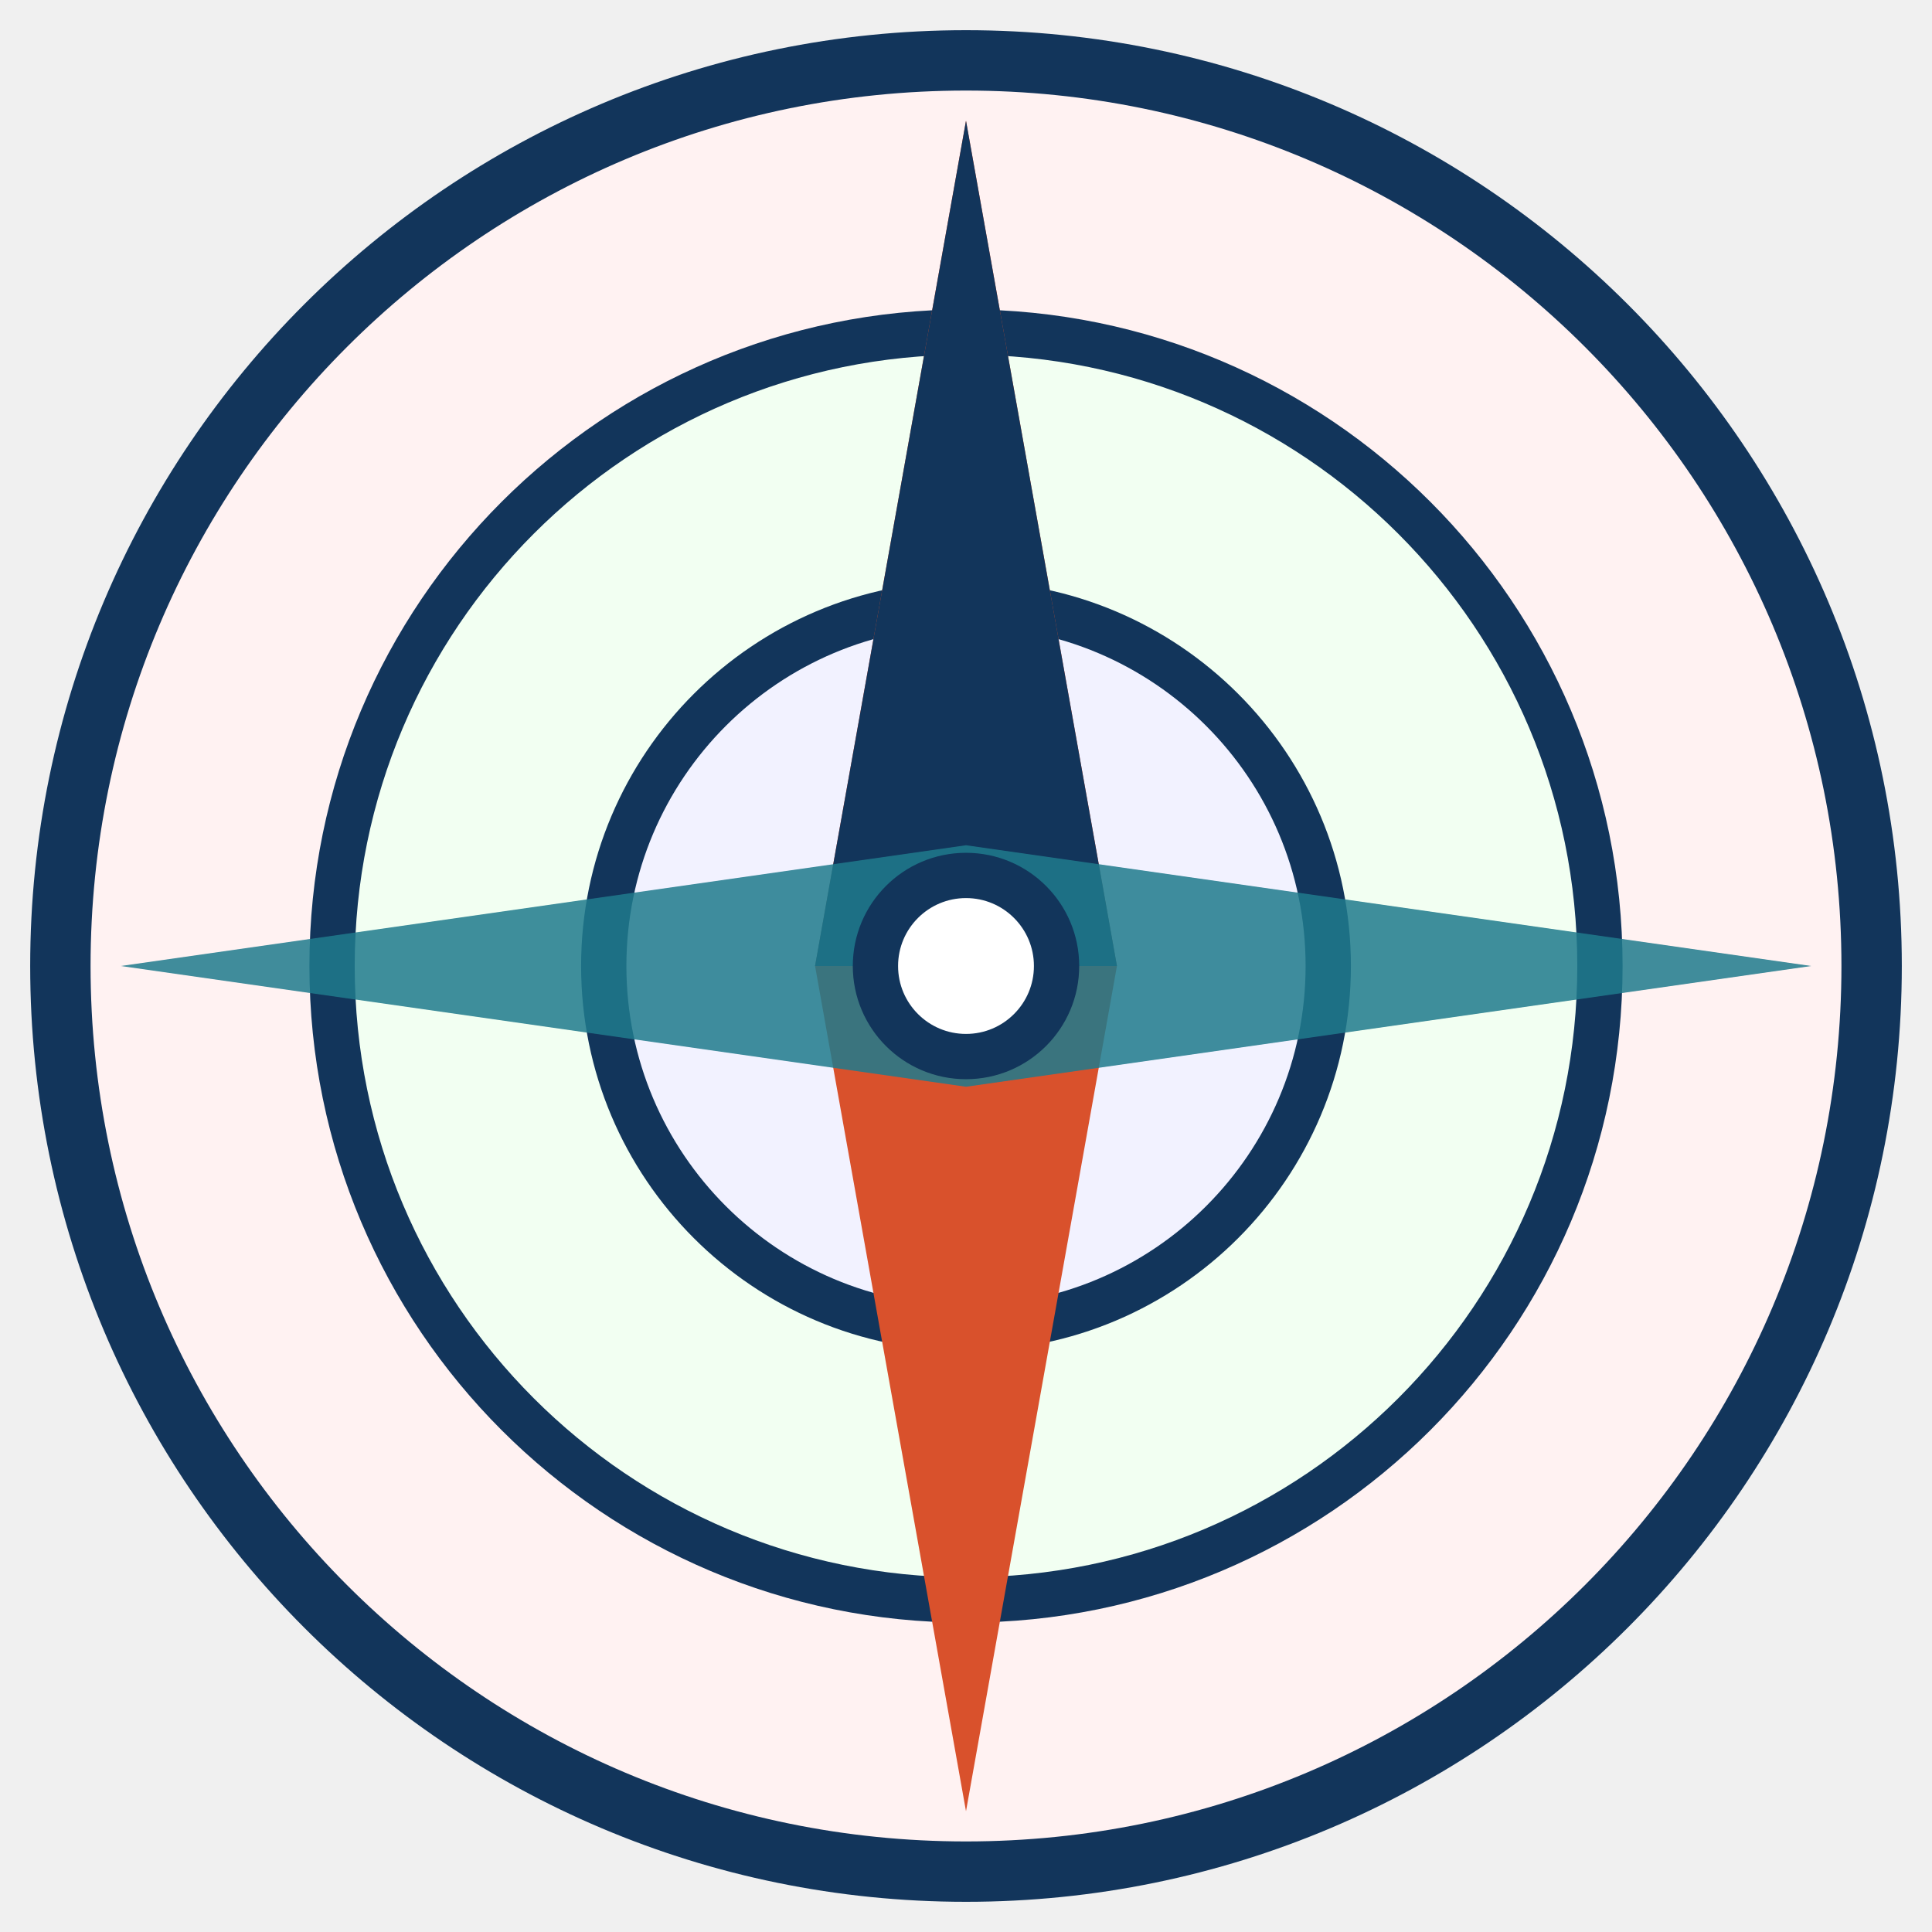
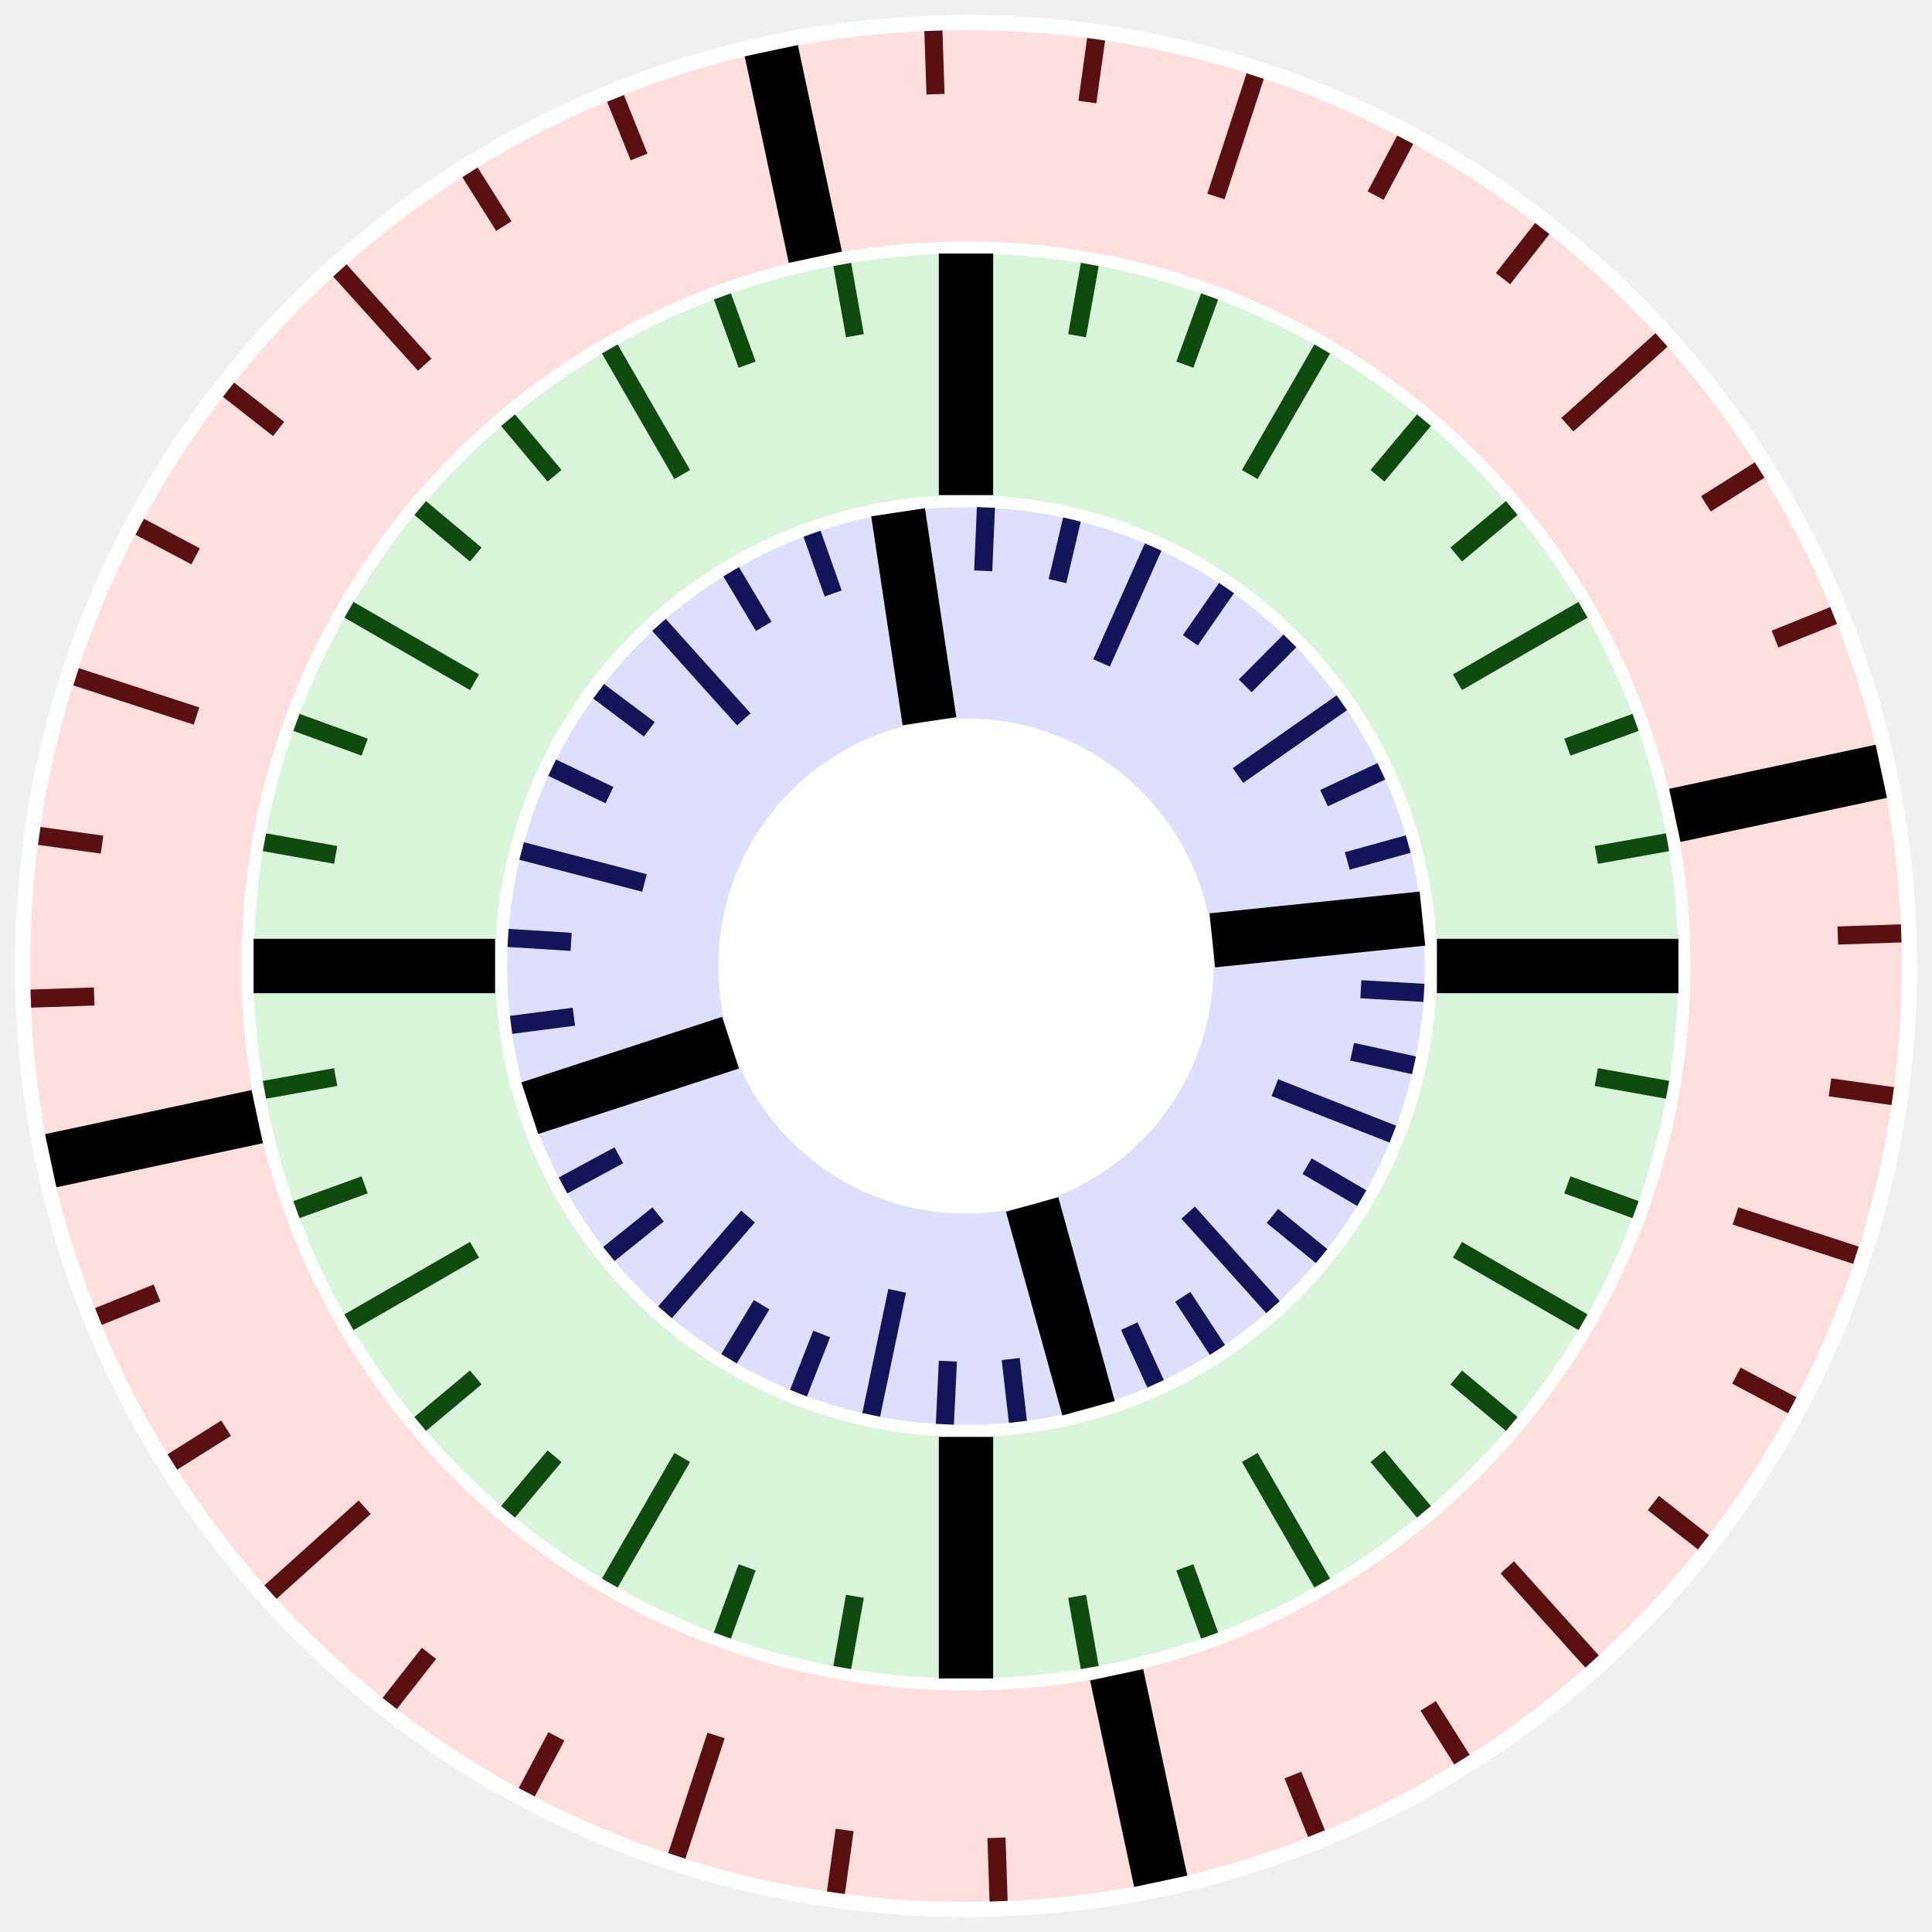
<svg xmlns="http://www.w3.org/2000/svg" viewBox="0 0 64 64">
-   <circle cx="32" cy="32" r="30" fill="#fff2f2" stroke="#12355b" stroke-width="2" />
-   <circle cx="32" cy="32" r="21" fill="#f2fff2" stroke="#12355b" stroke-width="1.5" />
-   <circle cx="32" cy="32" r="12" fill="#f2f2ff" stroke="#12355b" stroke-width="1.5" />
-   <path d="M32 4 L37 32 L32 60 L27 32 Z" fill="#d9512c" />
-   <path d="M32 4 L37 32 L27 32 Z" fill="#12355b" />
-   <path d="M4 32 L32 28 L60 32 L32 36 Z" fill="#1f7a8c" opacity="0.85" />
-   <circle cx="32" cy="32" r="3" fill="#fff" stroke="#12355b" stroke-width="1.5" />
+   <circle cx="32" cy="32" r="31.5" fill="#fff" />
+   <circle cx="32" cy="32" r="27.5" fill="none" stroke="#ffdede" stroke-width="7" />
+   <path d="M30.92 1.02L30.99 3.12M36.31 1.3L36.02 3.38M41.58 2.52L40.28 6.51M46.55 4.63L45.57 6.48M51.09 7.57L49.79 9.23M55.04 11.26L51.92 14.07M58.29 15.57L56.51 16.69M60.74 20.39L58.8 21.17M62.98 30.92L60.88 30.99M62.7 36.31L60.62 36.02M61.48 41.58L57.49 40.28M59.37 46.55L57.52 45.57M56.43 51.09L54.77 49.79M52.74 55.04L49.93 51.92M48.43 58.29L47.31 56.51M43.61 60.74L42.83 58.8M33.08 62.98L33.01 60.88M27.69 62.7L27.98 60.62M22.42 61.48L23.72 57.49M17.45 59.37L18.43 57.52M12.91 56.43L14.21 54.77M8.96 52.74L12.08 49.93M5.71 48.43L7.49 47.31M3.26 43.61L5.2 42.83M1.02 33.08L3.12 33.01M1.3 27.69L3.38 27.98M2.52 22.42L6.51 23.72M4.63 17.45L6.48 18.43M7.57 12.91L9.23 14.21M11.26 8.96L14.07 12.08M15.57 5.71L16.69 7.49M20.39 3.26L21.17 5.2" stroke="#5a1010" stroke-width="0.6" />
+   <path d="M25.55 1.68L27.01 8.52M62.32 25.55L55.48 27.01M38.45 62.32L36.99 55.48M1.68 38.45L8.52 36.99" stroke="#000" stroke-width="1.8" />
+   <circle cx="32" cy="32" r="19.6" fill="none" stroke="#d9f5d9" stroke-width="8" />
+   <path d="M36.1 8.76L35.68 11.12M40.07 9.82L39.25 12.08M43.8 11.56L41.4 15.72M47.17 13.92L45.63 15.76M50.08 16.83L48.24 18.37M52.44 20.2L48.28 22.6M54.18 23.93L51.92 24.75M55.24 27.9L52.88 28.32M55.24 36.1L52.88 35.68M54.18 40.07L51.92 39.25M52.44 43.8L48.28 41.4M50.08 47.17L48.24 45.63M47.17 50.08L45.63 48.24M43.8 52.44L41.4 48.28M40.07 54.18L39.25 51.92M36.1 55.24L35.68 52.88M27.9 55.24L28.32 52.88M23.93 54.18L24.75 51.92M20.2 52.44L22.6 48.28M16.83 50.08L18.37 48.24M13.92 47.17L15.76 45.63M11.56 43.8L15.72 41.4M9.82 40.07L12.08 39.25M8.76 36.1L11.12 35.68M8.76 27.9L11.12 28.32M9.82 23.93L12.08 24.75M11.56 20.2L15.72 22.6M13.92 16.83L15.76 18.37M16.83 13.92L18.37 15.76M20.2 11.56L22.6 15.72M23.93 9.82L24.75 12.08M27.9 8.76L28.32 11.12" stroke="#0f4a0f" stroke-width="0.6" />
+   <path d="M32 8.4L32 16.4M55.6 32L47.6 32M32 55.6L32 47.6M8.4 32L16.4 32" stroke="#000" stroke-width="1.8" />
+   <circle cx="32" cy="32" r="11.7" fill="none" stroke="#dedeff" stroke-width="7" />
+   <path d="M32.66 16.81L32.57 18.91M35.51 17.21L35.03 19.25M38.2 18.12L36.49 21.96M40.63 19.48L39.43 21.21M42.73 21.23L41.25 22.72M44.45 23.28L41.01 25.69M45.76 25.55L43.86 26.44M46.65 27.96L44.63 28.52M47.17 32.89L45.08 32.77M46.84 35.29L44.79 34.84M46.14 37.57L42.23 36.03M45.11 39.69L43.3 38.63M43.78 41.61L42.15 40.28M42.17 43.3L39.36 40.17M40.33 44.72L39.18 42.96M38.28 45.84L37.41 43.93M33.72 47.1L33.48 45.02M31.3 47.18L31.4 45.09M28.86 46.87L29.72 42.76M26.45 46.15L27.22 44.19M24.15 45.01L25.23 43.22M22.03 43.47L24.78 40.3M20.17 41.54L21.8 40.23M18.65 39.27L20.5 38.27M16.93 33.95L19.01 33.68M16.83 31.07L18.92 31.2M17.28 28.19L21.35 29.25M18.29 25.43L20.19 26.34M19.83 22.9L21.51 24.16M21.83 20.7L24.64 23.83M24.22 18.94L25.3 20.75M26.9 17.68L27.6 19.66" stroke="#14145a" stroke-width="0.6" />
+   <path d="M29.75 16.97L30.79 23.89M47.12 30.43L40.16 31.15M36.06 46.65L34.19 39.9M17.55 36.71L24.2 34.54" stroke="#000" stroke-width="1.8" />
</svg>
